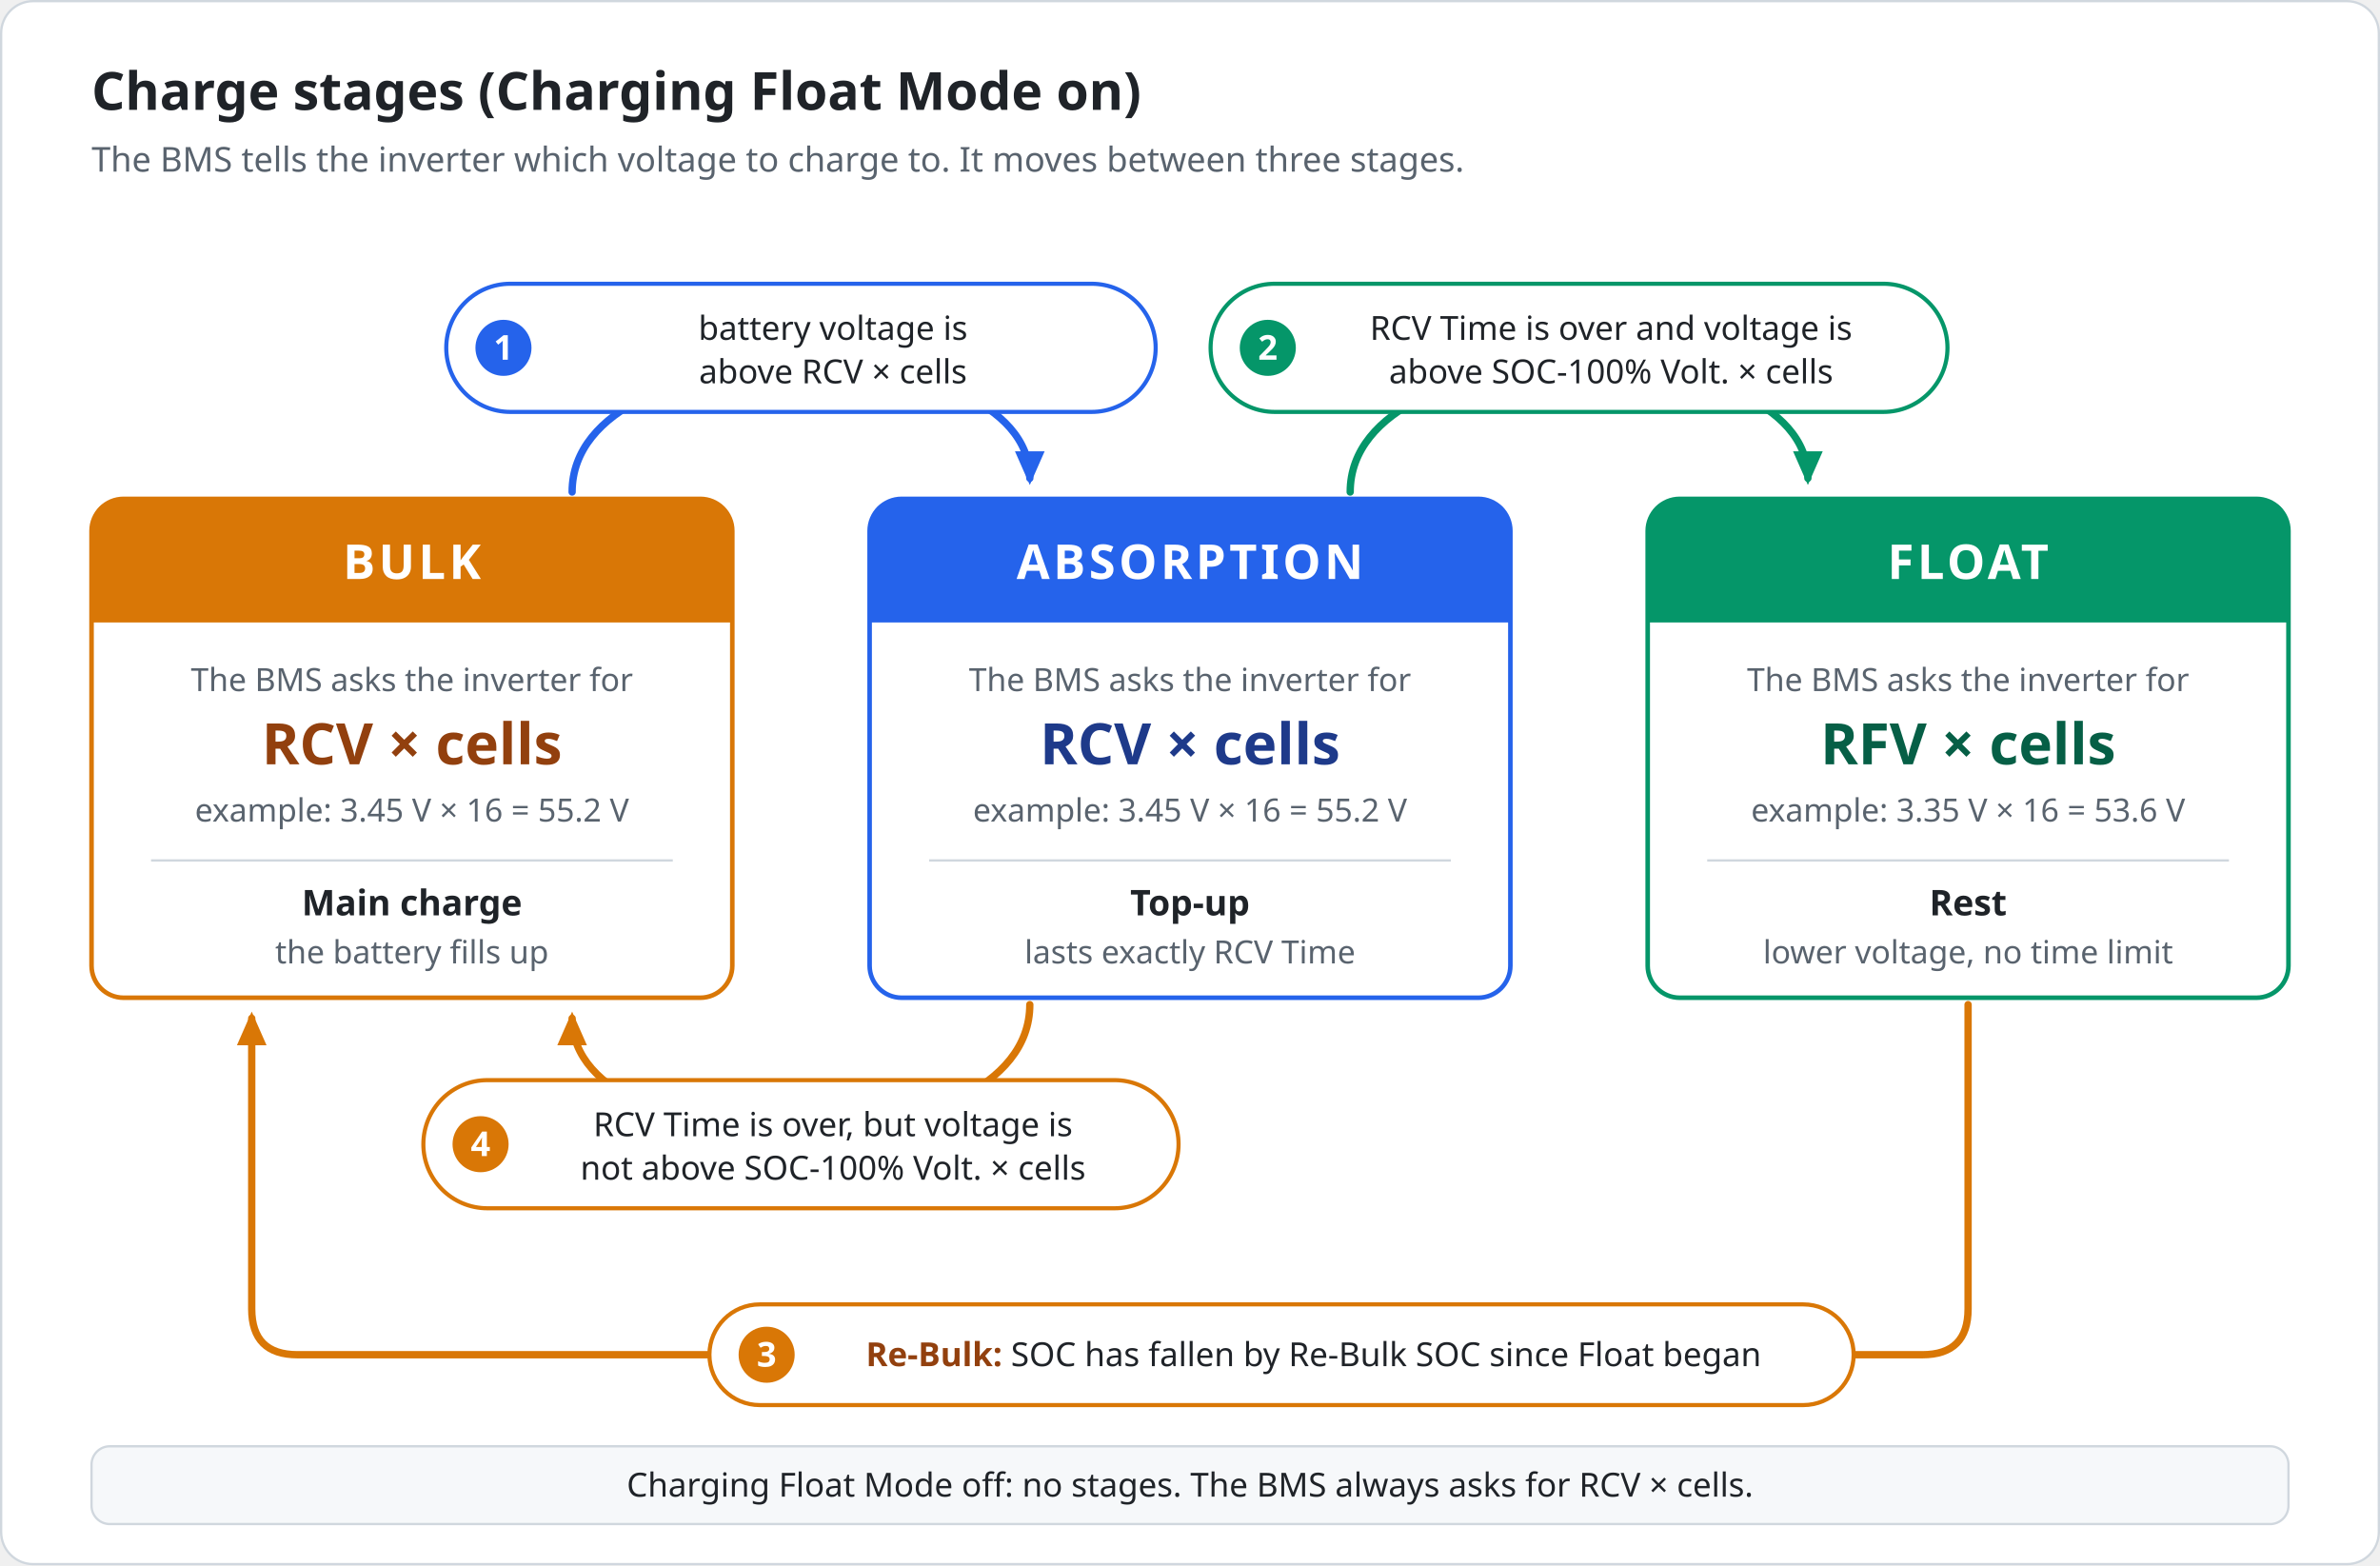
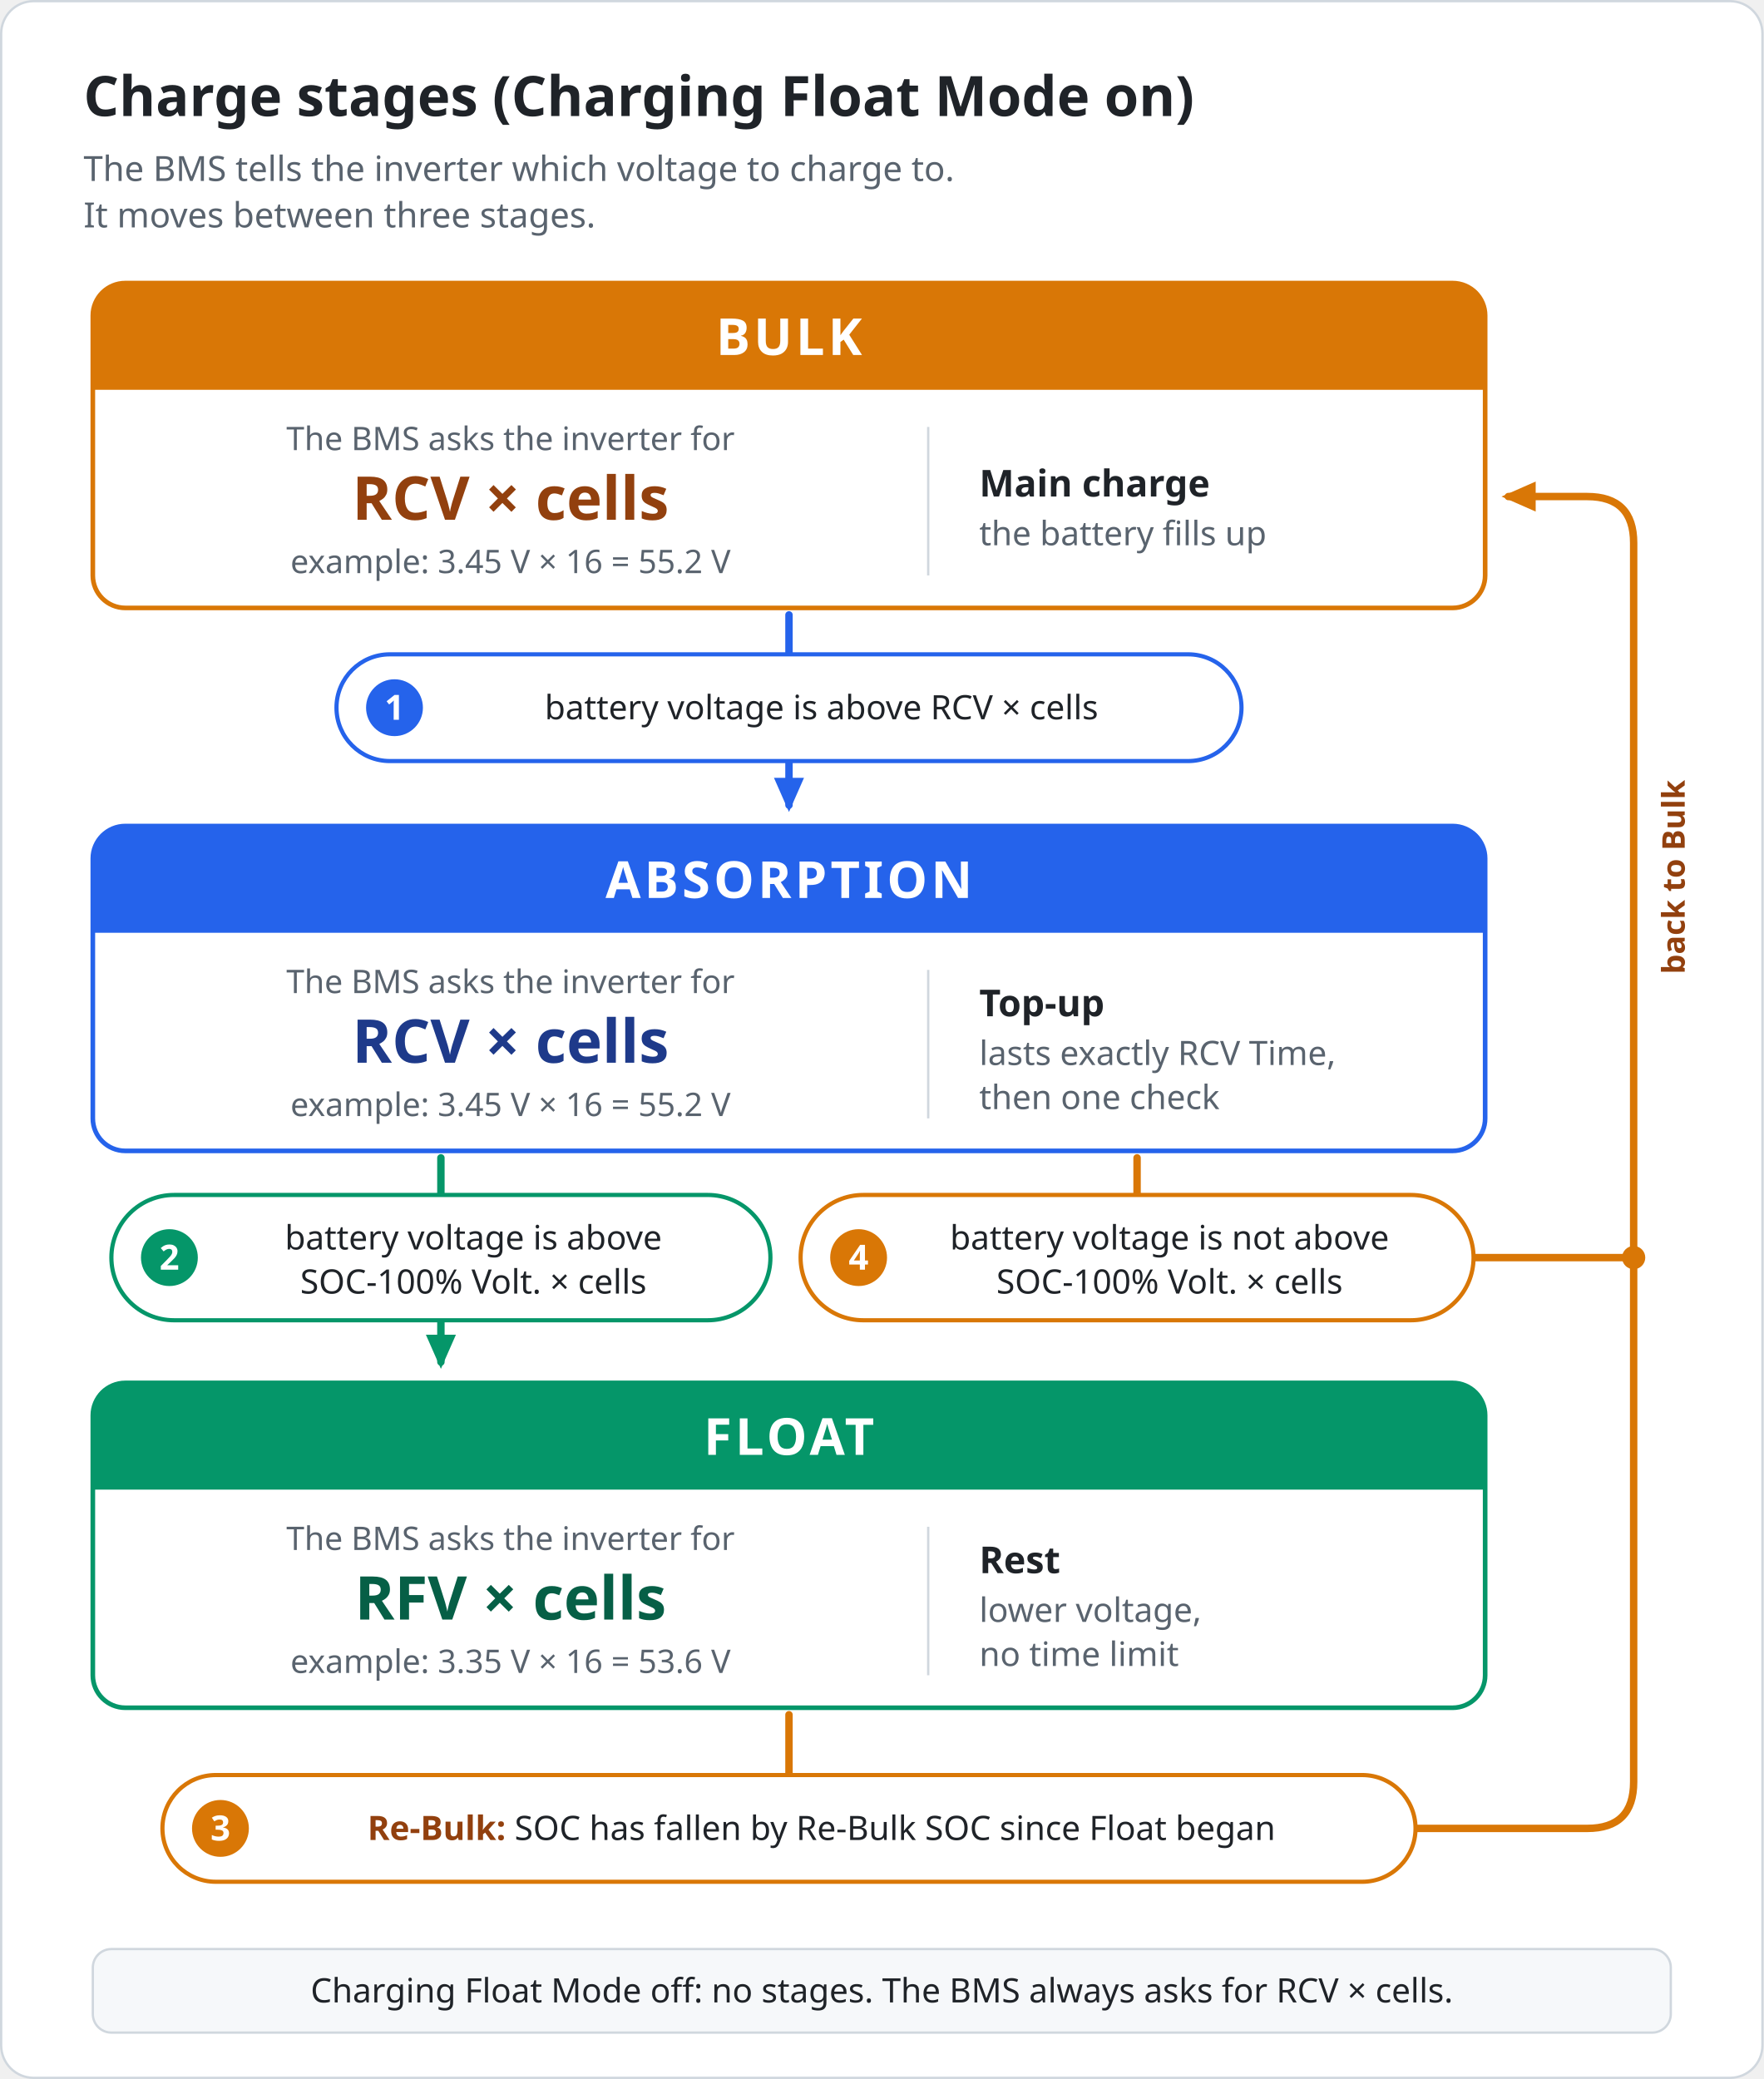
- <svg xmlns="http://www.w3.org/2000/svg" viewBox="0 0 1040 684" width="1040" height="684" font-family="-apple-system,BlinkMacSystemFont,'Segoe UI','Noto Sans',Helvetica,Arial,sans-serif" role="img" aria-label="Charge stages (Charging Float Mode on)">
-   <rect x="0.5" y="0.5" width="1039" height="683" rx="14" fill="#FFFFFF" stroke="#D0D7DE" />
+ <svg xmlns="http://www.w3.org/2000/svg" viewBox="0 0 760 896" width="760" height="896" font-family="-apple-system,BlinkMacSystemFont,'Segoe UI','Noto Sans',Helvetica,Arial,sans-serif" role="img" aria-label="Charge stages (Charging Float Mode on)">
+   <rect x="0.5" y="0.5" width="759" height="895" rx="14" fill="#FFFFFF" stroke="#D0D7DE" />
  <defs>
    <marker id="ah-bulk" viewBox="0 0 10 10" refX="8" refY="5" markerWidth="4.6" markerHeight="4.6" orient="auto-start-reverse">
      <path d="M0,0.6 L10,5 L0,9.4 z" fill="#D97706" />
    </marker>
    <marker id="ah-abs" viewBox="0 0 10 10" refX="8" refY="5" markerWidth="4.6" markerHeight="4.6" orient="auto-start-reverse">
      <path d="M0,0.6 L10,5 L0,9.4 z" fill="#2563EB" />
    </marker>
    <marker id="ah-flt" viewBox="0 0 10 10" refX="8" refY="5" markerWidth="4.6" markerHeight="4.6" orient="auto-start-reverse">
      <path d="M0,0.6 L10,5 L0,9.4 z" fill="#059669" />
    </marker>
  </defs>
-   <text x="40.0" y="48.0" font-size="23" font-weight="700" fill="#1F2328" text-anchor="start">Charge stages (Charging Float Mode on)</text>
-   <text x="40.0" y="75.0" font-size="15" font-weight="400" fill="#59636E" text-anchor="start">The BMS tells the inverter which voltage to charge to. It moves between three stages.</text>
-   <path d="M250,215 C250,142 450,142 450,209" fill="none" stroke="#2563EB" stroke-width="3.2" stroke-linecap="round" marker-end="url(#ah-abs)" />
-   <path d="M590,215 C590,142 790,142 790,209" fill="none" stroke="#059669" stroke-width="3.2" stroke-linecap="round" marker-end="url(#ah-flt)" />
-   <path d="M450,439 C450,512 250,512 250,445" fill="none" stroke="#D97706" stroke-width="3.2" stroke-linecap="round" marker-end="url(#ah-bulk)" />
-   <path d="M860,439 V572 Q860,592 840,592 H130 Q110,592 110,572 V445" fill="none" stroke="#D97706" stroke-width="3.2" stroke-linecap="round" marker-end="url(#ah-bulk)" />
-   <rect x="195.0" y="124.0" width="310" height="56" rx="28.0" fill="#fff" stroke="#2563EB" stroke-width="1.8" />
-   <circle cx="220.0" cy="152" r="13.5" fill="#2563EB" stroke="#fff" stroke-width="2.5" />
-   <text x="220.0" y="157.2" font-size="15" font-weight="700" fill="#fff" text-anchor="middle">1</text>
-   <text x="364.0" y="148.5" font-size="14.5" font-weight="500" fill="#1F2328" text-anchor="middle">battery voltage is</text>
-   <text x="364.0" y="167.5" font-size="14.5" font-weight="500" fill="#1F2328" text-anchor="middle">above RCV × cells</text>
-   <rect x="529.0" y="124.0" width="322" height="56" rx="28.0" fill="#fff" stroke="#059669" stroke-width="1.8" />
-   <circle cx="554.0" cy="152" r="13.5" fill="#059669" stroke="#fff" stroke-width="2.5" />
-   <text x="554.0" y="157.2" font-size="15" font-weight="700" fill="#fff" text-anchor="middle">2</text>
-   <text x="704.0" y="148.5" font-size="14.5" font-weight="500" fill="#1F2328" text-anchor="middle">RCV Time is over and voltage is</text>
-   <text x="704.0" y="167.5" font-size="14.5" font-weight="500" fill="#1F2328" text-anchor="middle">above SOC-100% Volt. × cells</text>
-   <rect x="185.0" y="472.0" width="330" height="56" rx="28.0" fill="#fff" stroke="#D97706" stroke-width="1.8" />
-   <circle cx="210.0" cy="500" r="13.5" fill="#D97706" stroke="#fff" stroke-width="2.5" />
-   <text x="210.0" y="505.2" font-size="15" font-weight="700" fill="#fff" text-anchor="middle">4</text>
-   <text x="364.0" y="496.5" font-size="14.5" font-weight="500" fill="#1F2328" text-anchor="middle">RCV Time is over, but voltage is</text>
-   <text x="364.0" y="515.5" font-size="14.5" font-weight="500" fill="#1F2328" text-anchor="middle">not above SOC-100% Volt. × cells</text>
-   <rect x="310.0" y="570.0" width="500" height="44" rx="22.0" fill="#fff" stroke="#D97706" stroke-width="1.8" />
-   <circle cx="335.0" cy="592" r="13.5" fill="#D97706" stroke="#fff" stroke-width="2.5" />
-   <text x="335.0" y="597.2" font-size="15" font-weight="700" fill="#fff" text-anchor="middle">3</text>
-   <text x="574" y="597" font-size="14.5" fill="#1F2328" text-anchor="middle">
+   <text x="36.0" y="50.0" font-size="24" font-weight="700" fill="#1F2328" text-anchor="start">Charge stages (Charging Float Mode on)</text>
+   <text x="36.0" y="78.0" font-size="15" font-weight="400" fill="#59636E" text-anchor="start">The BMS tells the inverter which voltage to charge to.</text>
+   <text x="36.0" y="98.0" font-size="15" font-weight="400" fill="#59636E" text-anchor="start">It moves between three stages.</text>
+   <path d="M340.0,265 V347" fill="none" stroke="#2563EB" stroke-width="3.2" stroke-linecap="round" stroke-linejoin="round" marker-end="url(#ah-abs)" />
+   <path d="M190,499 V587" fill="none" stroke="#059669" stroke-width="3.2" stroke-linecap="round" stroke-linejoin="round" marker-end="url(#ah-flt)" />
+   <path d="M490,499 V542.0" fill="none" stroke="#D97706" stroke-width="3.2" stroke-linecap="round" stroke-linejoin="round" />
+   <path d="M490,542.0 H704" fill="none" stroke="#D97706" stroke-width="3.2" stroke-linecap="round" stroke-linejoin="round" />
+   <path d="M340.0,739 V788" fill="none" stroke="#D97706" stroke-width="3.2" stroke-linecap="round" stroke-linejoin="round" />
+   <path d="M340.0,788 H684 Q704,788 704,768 V234.0 Q704,214.0 684,214.0 H650" fill="none" stroke="#D97706" stroke-width="3.2" stroke-linecap="round" stroke-linejoin="round" marker-end="url(#ah-bulk)" />
+   <circle cx="704" cy="542.0" r="5" fill="#D97706" />
+   <text x="726" y="378.0" font-size="13.5" font-weight="700" fill="#92400E" text-anchor="middle" transform="rotate(-90 726 378.0)">back to Bulk</text>
+   <rect x="145.0" y="282.0" width="390" height="46" rx="23.0" fill="#fff" stroke="#2563EB" stroke-width="1.8" />
+   <circle cx="170.0" cy="305.0" r="13.5" fill="#2563EB" stroke="#fff" stroke-width="2.5" />
+   <text x="170.0" y="310.2" font-size="15" font-weight="700" fill="#fff" text-anchor="middle">1</text>
+   <text x="354.0" y="310.0" font-size="14.5" font-weight="500" fill="#1F2328" text-anchor="middle">battery voltage is above RCV × cells</text>
+   <rect x="48.0" y="515.0" width="284" height="54" rx="27.0" fill="#fff" stroke="#059669" stroke-width="1.8" />
+   <circle cx="73.0" cy="542.0" r="13.5" fill="#059669" stroke="#fff" stroke-width="2.5" />
+   <text x="73.0" y="547.2" font-size="15" font-weight="700" fill="#fff" text-anchor="middle">2</text>
+   <text x="204.0" y="538.5" font-size="14.5" font-weight="500" fill="#1F2328" text-anchor="middle">battery voltage is above</text>
+   <text x="204.0" y="557.5" font-size="14.5" font-weight="500" fill="#1F2328" text-anchor="middle">SOC-100% Volt. × cells</text>
+   <rect x="345.0" y="515.0" width="290" height="54" rx="27.0" fill="#fff" stroke="#D97706" stroke-width="1.8" />
+   <circle cx="370.0" cy="542.0" r="13.5" fill="#D97706" stroke="#fff" stroke-width="2.5" />
+   <text x="370.0" y="547.2" font-size="15" font-weight="700" fill="#fff" text-anchor="middle">4</text>
+   <text x="504.0" y="538.5" font-size="14.5" font-weight="500" fill="#1F2328" text-anchor="middle">battery voltage is not above</text>
+   <text x="504.0" y="557.5" font-size="14.5" font-weight="500" fill="#1F2328" text-anchor="middle">SOC-100% Volt. × cells</text>
+   <rect x="70.0" y="765.0" width="540" height="46" rx="23.0" fill="#fff" stroke="#D97706" stroke-width="1.8" />
+   <circle cx="95.0" cy="788" r="13.5" fill="#D97706" stroke="#fff" stroke-width="2.5" />
+   <text x="95.0" y="793.2" font-size="15" font-weight="700" fill="#fff" text-anchor="middle">3</text>
+   <text x="354.0" y="793" font-size="14.5" fill="#1F2328" text-anchor="middle">
    <tspan font-weight="700" fill="#92400E">Re-Bulk:</tspan>
    <tspan font-weight="500">SOC has fallen by Re-Bulk SOC since Float began</tspan>
  </text>
-   <rect x="40" y="218" width="280" height="218" rx="14" fill="#fff" stroke="#D97706" stroke-width="2" />
-   <path d="M40,272 V232 Q40,218 54,218 H306 Q320,218 320,232 V272 z" fill="#D97706" />
-   <text x="180.0" y="253.0" font-size="21" font-weight="700" fill="#fff" text-anchor="middle" letter-spacing="1.5">BULK</text>
-   <text x="180.0" y="302.0" font-size="14" font-weight="400" fill="#59636E" text-anchor="middle">The BMS asks the inverter for</text>
-   <text x="180.0" y="334.0" font-size="25" font-weight="700" fill="#92400E" text-anchor="middle">RCV × cells</text>
-   <text x="180.0" y="359.0" font-size="14" font-weight="400" fill="#59636E" text-anchor="middle">example: 3.45 V × 16 = 55.2 V</text>
-   <line x1="66" y1="376" x2="294" y2="376" stroke="#D0D7DE" />
-   <text x="180.0" y="400.0" font-size="15.5" font-weight="700" fill="#1F2328" text-anchor="middle">Main charge</text>
-   <text x="180.0" y="421.0" font-size="14" font-weight="400" fill="#59636E" text-anchor="middle">the battery fills up</text>
-   <rect x="380" y="218" width="280" height="218" rx="14" fill="#fff" stroke="#2563EB" stroke-width="2" />
-   <path d="M380,272 V232 Q380,218 394,218 H646 Q660,218 660,232 V272 z" fill="#2563EB" />
-   <text x="520.0" y="253.0" font-size="21" font-weight="700" fill="#fff" text-anchor="middle" letter-spacing="1.5">ABSORPTION</text>
-   <text x="520.0" y="302.0" font-size="14" font-weight="400" fill="#59636E" text-anchor="middle">The BMS asks the inverter for</text>
-   <text x="520.0" y="334.0" font-size="25" font-weight="700" fill="#1E3A8A" text-anchor="middle">RCV × cells</text>
-   <text x="520.0" y="359.0" font-size="14" font-weight="400" fill="#59636E" text-anchor="middle">example: 3.45 V × 16 = 55.2 V</text>
-   <line x1="406" y1="376" x2="634" y2="376" stroke="#D0D7DE" />
-   <text x="520.0" y="400.0" font-size="15.5" font-weight="700" fill="#1F2328" text-anchor="middle">Top-up</text>
-   <text x="520.0" y="421.0" font-size="14" font-weight="400" fill="#59636E" text-anchor="middle">lasts exactly RCV Time</text>
-   <rect x="720" y="218" width="280" height="218" rx="14" fill="#fff" stroke="#059669" stroke-width="2" />
-   <path d="M720,272 V232 Q720,218 734,218 H986 Q1000,218 1000,232 V272 z" fill="#059669" />
-   <text x="860.0" y="253.0" font-size="21" font-weight="700" fill="#fff" text-anchor="middle" letter-spacing="1.5">FLOAT</text>
-   <text x="860.0" y="302.0" font-size="14" font-weight="400" fill="#59636E" text-anchor="middle">The BMS asks the inverter for</text>
-   <text x="860.0" y="334.0" font-size="25" font-weight="700" fill="#065F46" text-anchor="middle">RFV × cells</text>
-   <text x="860.0" y="359.0" font-size="14" font-weight="400" fill="#59636E" text-anchor="middle">example: 3.35 V × 16 = 53.6 V</text>
-   <line x1="746" y1="376" x2="974" y2="376" stroke="#D0D7DE" />
-   <text x="860.0" y="400.0" font-size="15.5" font-weight="700" fill="#1F2328" text-anchor="middle">Rest</text>
-   <text x="860.0" y="421.0" font-size="14" font-weight="400" fill="#59636E" text-anchor="middle">lower voltage, no time limit</text>
-   <rect x="40" y="632" width="960" height="34" rx="8" fill="#F6F8FA" stroke="#D0D7DE" />
-   <text x="520.0" y="654.0" font-size="14.5" font-weight="500" fill="#1F2328" text-anchor="middle">Charging Float Mode off: no stages. The BMS always asks for RCV × cells.</text>
+   <rect x="40" y="122" width="600" height="140" rx="14" fill="#fff" stroke="#D97706" stroke-width="2" />
+   <path d="M40,168 V136 Q40,122 54,122 H626 Q640,122 640,136 V168 z" fill="#D97706" />
+   <text x="340.0" y="153.0" font-size="22" font-weight="700" fill="#fff" text-anchor="middle" letter-spacing="1.5">BULK</text>
+   <text x="220.0" y="194.0" font-size="14" font-weight="400" fill="#59636E" text-anchor="middle">The BMS asks the inverter for</text>
+   <text x="220.0" y="224.0" font-size="26" font-weight="700" fill="#92400E" text-anchor="middle">RCV × cells</text>
+   <text x="220.0" y="247.0" font-size="14" font-weight="400" fill="#59636E" text-anchor="middle">example: 3.45 V × 16 = 55.2 V</text>
+   <line x1="400" y1="184" x2="400" y2="248" stroke="#D0D7DE" />
+   <text x="422.0" y="214.0" font-size="16" font-weight="700" fill="#1F2328" text-anchor="start">Main charge</text>
+   <text x="422.0" y="235.0" font-size="14.5" font-weight="400" fill="#59636E" text-anchor="start">the battery fills up</text>
+   <rect x="40" y="356" width="600" height="140" rx="14" fill="#fff" stroke="#2563EB" stroke-width="2" />
+   <path d="M40,402 V370 Q40,356 54,356 H626 Q640,356 640,370 V402 z" fill="#2563EB" />
+   <text x="340.0" y="387.0" font-size="22" font-weight="700" fill="#fff" text-anchor="middle" letter-spacing="1.5">ABSORPTION</text>
+   <text x="220.0" y="428.0" font-size="14" font-weight="400" fill="#59636E" text-anchor="middle">The BMS asks the inverter for</text>
+   <text x="220.0" y="458.0" font-size="26" font-weight="700" fill="#1E3A8A" text-anchor="middle">RCV × cells</text>
+   <text x="220.0" y="481.0" font-size="14" font-weight="400" fill="#59636E" text-anchor="middle">example: 3.45 V × 16 = 55.2 V</text>
+   <line x1="400" y1="418" x2="400" y2="482" stroke="#D0D7DE" />
+   <text x="422.0" y="438.0" font-size="16" font-weight="700" fill="#1F2328" text-anchor="start">Top-up</text>
+   <text x="422.0" y="459.0" font-size="14.5" font-weight="400" fill="#59636E" text-anchor="start">lasts exactly RCV Time,</text>
+   <text x="422.0" y="478.0" font-size="14.5" font-weight="400" fill="#59636E" text-anchor="start">then one check</text>
+   <rect x="40" y="596" width="600" height="140" rx="14" fill="#fff" stroke="#059669" stroke-width="2" />
+   <path d="M40,642 V610 Q40,596 54,596 H626 Q640,596 640,610 V642 z" fill="#059669" />
+   <text x="340.0" y="627.0" font-size="22" font-weight="700" fill="#fff" text-anchor="middle" letter-spacing="1.5">FLOAT</text>
+   <text x="220.0" y="668.0" font-size="14" font-weight="400" fill="#59636E" text-anchor="middle">The BMS asks the inverter for</text>
+   <text x="220.0" y="698.0" font-size="26" font-weight="700" fill="#065F46" text-anchor="middle">RFV × cells</text>
+   <text x="220.0" y="721.0" font-size="14" font-weight="400" fill="#59636E" text-anchor="middle">example: 3.35 V × 16 = 53.6 V</text>
+   <line x1="400" y1="658" x2="400" y2="722" stroke="#D0D7DE" />
+   <text x="422.0" y="678.0" font-size="16" font-weight="700" fill="#1F2328" text-anchor="start">Rest</text>
+   <text x="422.0" y="699.0" font-size="14.5" font-weight="400" fill="#59636E" text-anchor="start">lower voltage,</text>
+   <text x="422.0" y="718.0" font-size="14.5" font-weight="400" fill="#59636E" text-anchor="start">no time limit</text>
+   <rect x="40" y="840" width="680" height="36" rx="8" fill="#F6F8FA" stroke="#D0D7DE" />
+   <text x="380.0" y="863.0" font-size="14.5" font-weight="500" fill="#1F2328" text-anchor="middle">Charging Float Mode off: no stages. The BMS always asks for RCV × cells.</text>
</svg>
